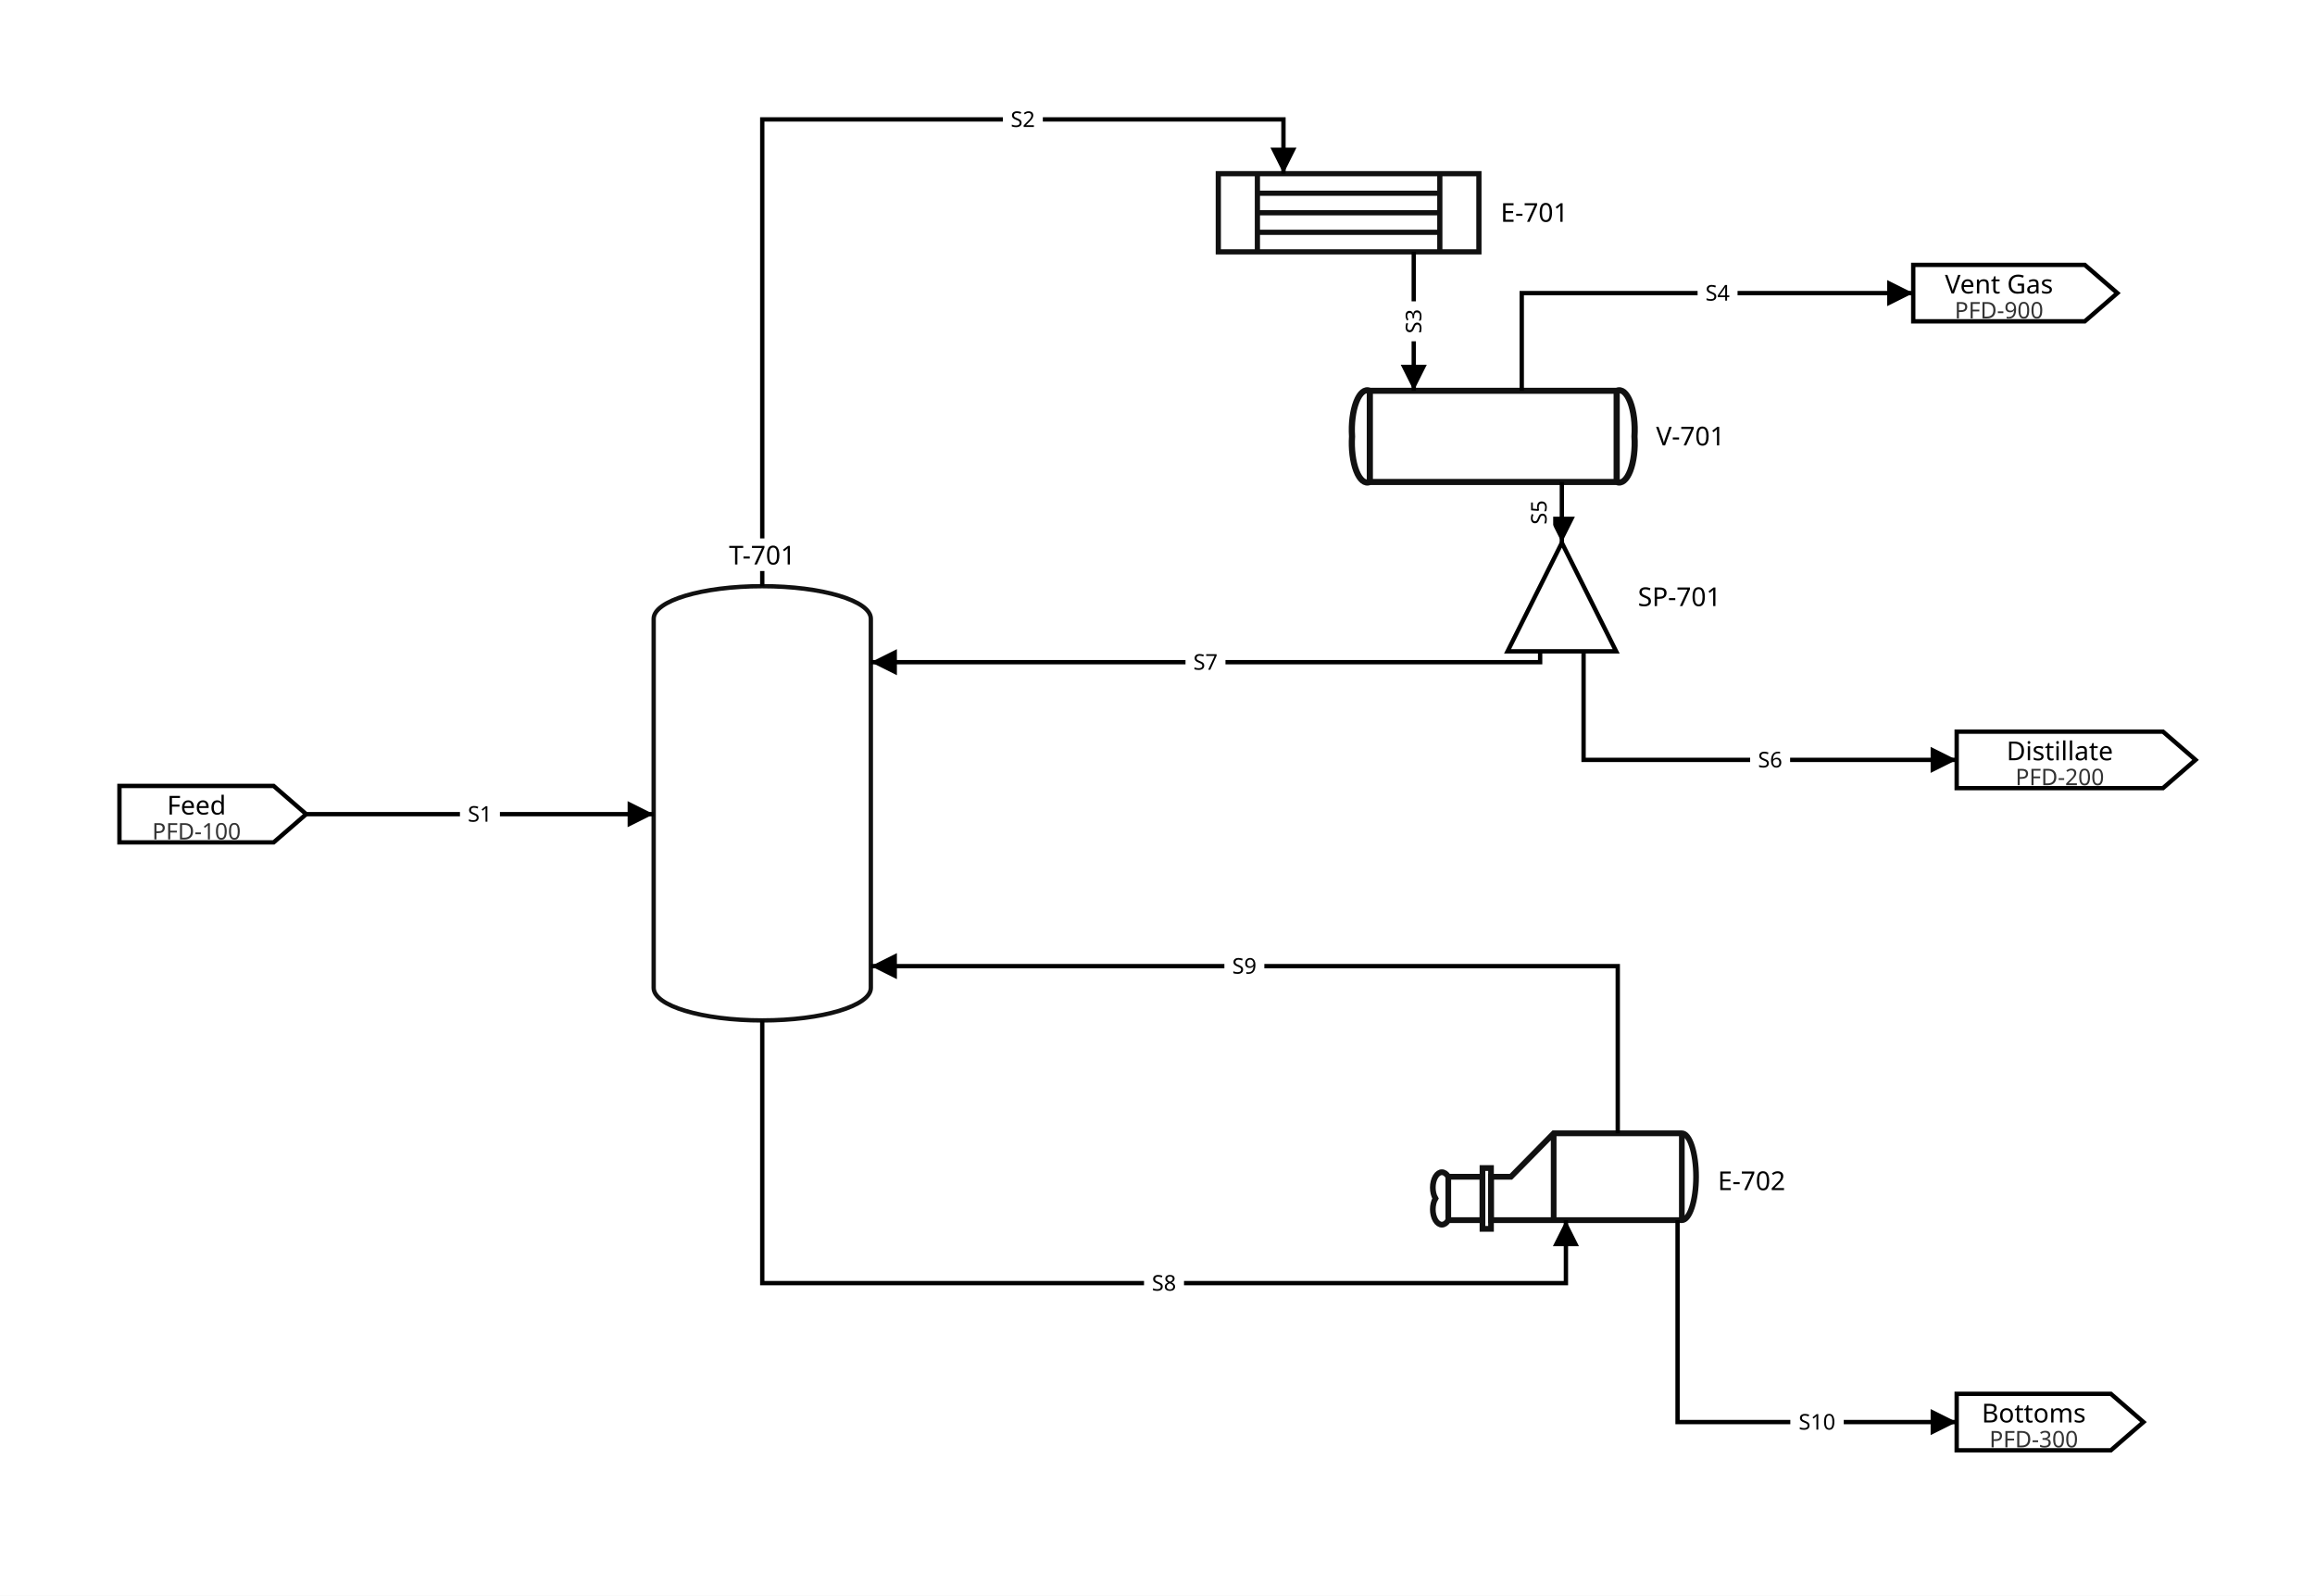
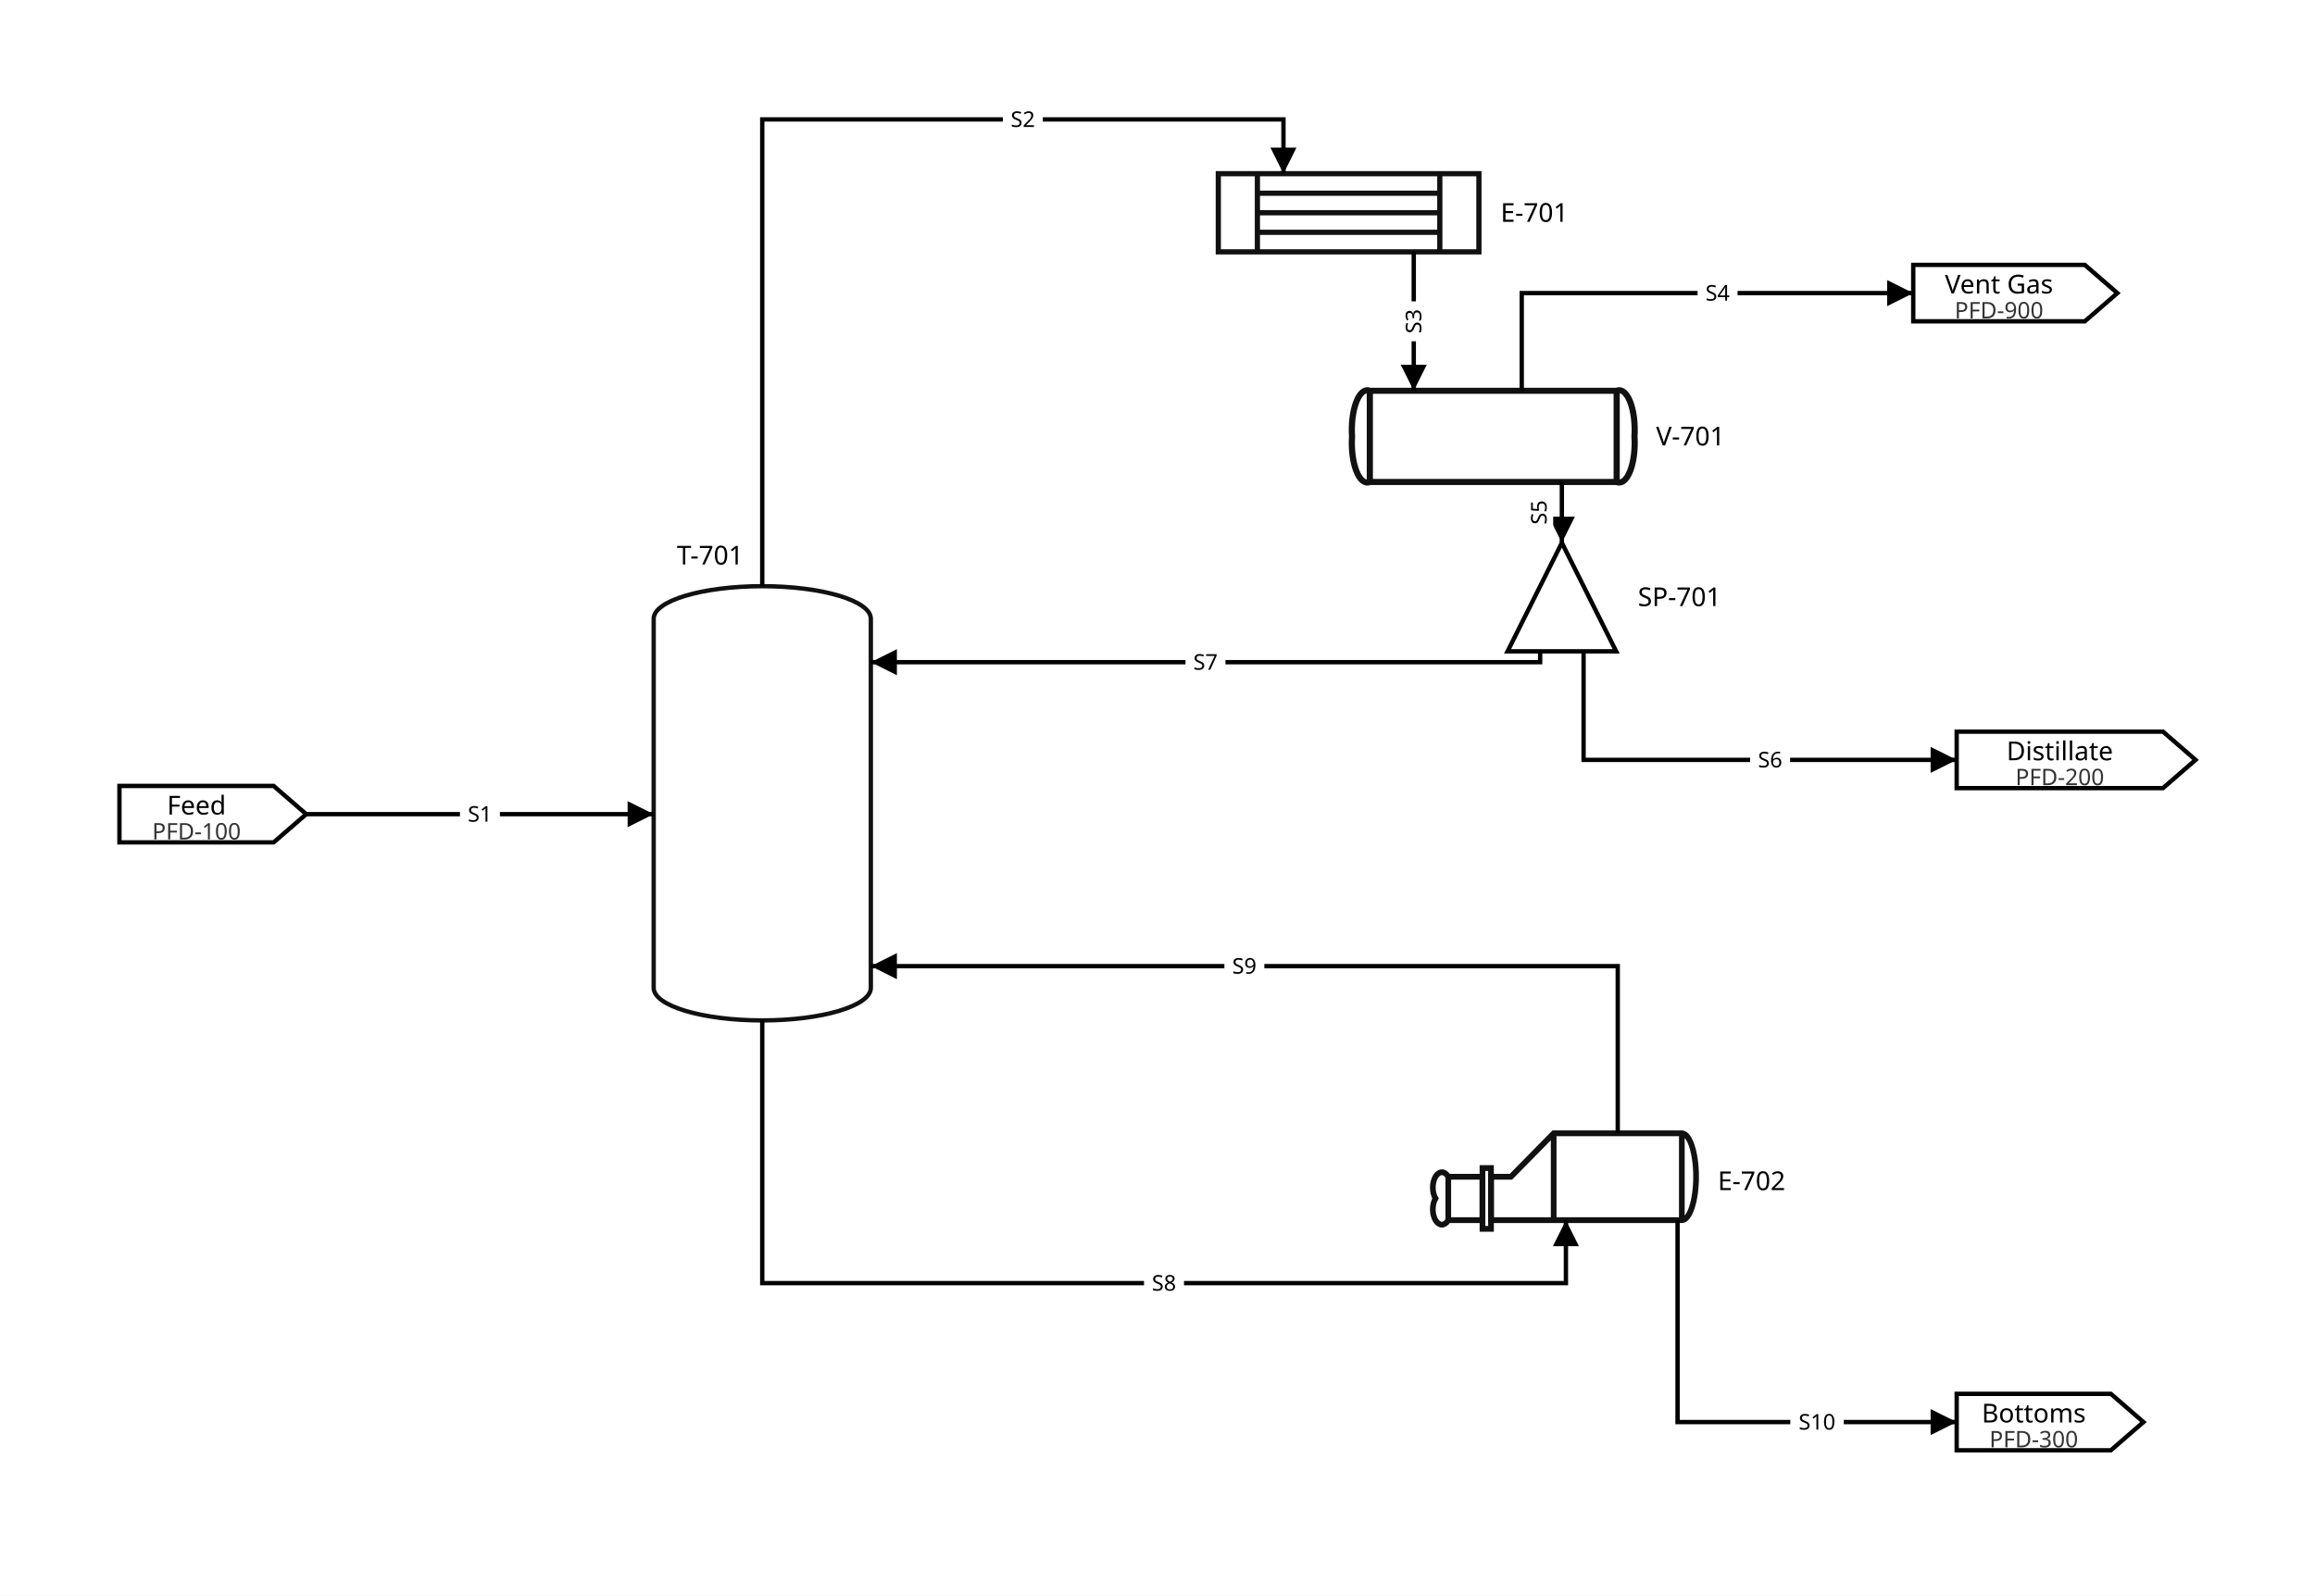
<svg xmlns="http://www.w3.org/2000/svg" width="1066" height="735" viewBox="-1.0 -10.0 1066.0 735.0">
  <rect x="-1.0" y="-10.0" width="1066.0" height="735.0" fill="white" />
  <defs>
    <marker id="arrow_black" viewBox="0 0 10 10" refX="10" refY="5" markerWidth="12" markerHeight="12" markerUnits="userSpaceOnUse" orient="auto-start-reverse">
      <path d="M 0 0 L 10 5 L 0 10 z" fill="black" />
    </marker>
    <symbol id="sym_column" viewBox="0 0 100.0 200.0" overflow="visible">
      <path d="M 0.0 15.0 A 50.0 15.0 0.0 0 1 50.0 0.0 A 50.0 15.0 0.0 0 1 100.0 15.0 L 100.0 185.0 A 50.0 15.0 0.0 0 1 50.0 200.0 A 50.0 15.0 0.0 0 1 0.0 185.0 Z" fill="none" stroke="#111" stroke-width="2.0" />
    </symbol>
    <symbol id="sym_hex_kettle" viewBox="0 0 91.5 33.0" preserveAspectRatio="none" overflow="visible">
      <path d="M 4.5 15.0 L 16.5 15.0 L 16.5 30.0 L 4.5 30.0 A 3.0 5.0 0.0 0 1 0.0 22.5 A 3.0 5.0 0.0 0 1 4.5 15.0 M 19.5 15.0 L 26.5 15.0 L 41.5 0.0 L 86.5 0.0 A 5.0 15.0 0.0 0 1 91.5 15.0 A 5.0 15.0 0.0 0 1 86.5 30.0 L 19.5 30.0 Z M 4.5 15.0 L 4.5 30.0 M 41.5 0.0 L 41.5 30.0 M 86.5 0.0 L 86.5 30.0" fill="none" stroke="#111" stroke-width="2.0" />
      <rect x="16.5" y="12.0" width="3.0" height="21.0" fill="none" stroke="#111" stroke-width="2.0" />
    </symbol>
    <symbol id="sym_hex_straight_tubes" viewBox="0 0 100.0 30.0" overflow="visible">
      <rect x="0.0" y="0.0" width="100.0" height="30.0" fill="none" stroke="#111" stroke-width="2.0" />
      <path d="M 15.0 0.0 L 15.0 30.0 M 85.0 0.0 L 85.0 30.0 M 85.0 7.5 L 15.0 7.5 M 85.0 15.0 L 15.0 15.0 M 85.0 22.5 L 15.0 22.5" fill="none" stroke="#111" stroke-width="2.0" />
    </symbol>
    <symbol id="sym_splitter" viewBox="0 0 50.0 50.0" overflow="visible">
      <polygon points="0,25 50,0 50,50" fill="none" stroke="black" stroke-width="2" />
    </symbol>
    <symbol id="sym_vessel_horizontal" viewBox="0 0 91.5 30.0" preserveAspectRatio="none" overflow="visible">
      <path d="M 5.77 30.0 L 85.77 30.0 A 5.0 13.0 0.0 0 0 91.539 15.0 A 5.0 13.0 0.0 0 0 85.77 0.0 L 5.77 0.0 A 5.0 13.0 0.0 0 0 0.001 15.0 A 5.0 13.0 0.0 0 0 5.77 30.0 Z M 5.77 0.0 L 5.77 30.0 M 85.77 0.0 L 85.77 30.0" fill="none" stroke="#111" stroke-width="2.0" />
    </symbol>
  </defs>
  <g id="units">
    <polygon points="54.0,352.0 125,352.0 140,365.0 125,378.0 54.0,378.0" fill="transparent" stroke="black" stroke-width="2" />
    <text x="89.5" y="361.0" font-family="sans-serif" font-size="12" text-anchor="middle" dominant-baseline="middle">Feed</text>
    <text x="89.5" y="373.0" font-family="sans-serif" font-size="10.5" text-anchor="middle" dominant-baseline="middle" fill="#333">PFD-100</text>
    <use href="#sym_column" x="300" y="260" width="100.0" height="200.0" />
    <use href="#sym_hex_straight_tubes" x="560" y="70" width="120" height="36" transform="translate(1240, 0) scale(-1, 1)" />
    <use href="#sym_vessel_horizontal" x="621.58" y="170" width="130" height="42" />
    <polygon points="880,112 959.0,112 974.0,125 959.0,138 880,138" fill="transparent" stroke="black" stroke-width="2" />
    <text x="919.5" y="121" font-family="sans-serif" font-size="12" text-anchor="middle" dominant-baseline="middle">Vent Gas</text>
    <text x="919.5" y="133" font-family="sans-serif" font-size="10.5" text-anchor="middle" dominant-baseline="middle" fill="#333">PFD-900</text>
    <use href="#sym_splitter" x="693.2" y="240" width="50.0" height="50.0" transform="rotate(90, 718.2, 265)" />
    <polygon points="900,327 995.0,327 1010.0,340 995.0,353 900,353" fill="transparent" stroke="black" stroke-width="2" />
    <text x="947.5" y="336" font-family="sans-serif" font-size="12" text-anchor="middle" dominant-baseline="middle">Distillate</text>
    <text x="947.5" y="348" font-family="sans-serif" font-size="10.5" text-anchor="middle" dominant-baseline="middle" fill="#333">PFD-200</text>
    <use href="#sym_hex_kettle" x="660" y="512" width="120" height="44" />
    <polygon points="900,632 971.0,632 986.0,645 971.0,658 900,658" fill="transparent" stroke="black" stroke-width="2" />
    <text x="935.5" y="641" font-family="sans-serif" font-size="12" text-anchor="middle" dominant-baseline="middle">Bottoms</text>
    <text x="935.5" y="653" font-family="sans-serif" font-size="10.5" text-anchor="middle" dominant-baseline="middle" fill="#333">PFD-300</text>
  </g>
  <g id="streams">
    <path d="M 140.0,365.0 L 300.0,365.0" fill="none" stroke="black" stroke-width="2" marker-end="url(#arrow_black)" />
    <path d="M 350.0,260.0 L 350.0,45.0 L 590.0,45.0 L 590.0,70.0" fill="none" stroke="black" stroke-width="2" marker-end="url(#arrow_black)" />
    <path d="M 650.0,106.0 L 650.0,170.0" fill="none" stroke="black" stroke-width="2" marker-end="url(#arrow_black)" />
    <path d="M 699.727,170.0 L 699.727,125.0 L 880,125.0" fill="none" stroke="black" stroke-width="2" marker-end="url(#arrow_black)" />
    <path d="M 718.197,212.0 L 718.197,240.0" fill="none" stroke="black" stroke-width="2" marker-end="url(#arrow_black)" />
    <path d="M 728.197,290.0 L 728.197,340.0 L 900,340.0" fill="none" stroke="black" stroke-width="2" marker-end="url(#arrow_black)" />
    <path d="M 708.197,290.0 L 708.197,295.0 L 400.0,295.0" fill="none" stroke="black" stroke-width="2" marker-end="url(#arrow_black)" />
    <path d="M 350.0,460.0 L 350.0,581.0 L 720.066,581.0 L 720.066,552.0" fill="none" stroke="black" stroke-width="2" marker-end="url(#arrow_black)" />
    <path d="M 743.934,512.0 L 743.934,435.0 L 400.0,435.0" fill="none" stroke="black" stroke-width="2" marker-end="url(#arrow_black)" />
    <path d="M 771.475,552.0 L 771.475,645.0 L 900,645.0" fill="none" stroke="black" stroke-width="2" marker-end="url(#arrow_black)" />
    <rect x="210.8" y="358.5" width="18.4" height="13.0" fill="white" />
    <text x="220.0" y="365.0" font-family="sans-serif" font-size="10" text-anchor="middle" dominant-baseline="middle" fill="black">S1</text>
    <rect x="460.8" y="38.5" width="18.4" height="13.0" fill="white" />
    <text x="470.0" y="45.0" font-family="sans-serif" font-size="10" text-anchor="middle" dominant-baseline="middle" fill="black">S2</text>
    <rect x="643.5" y="128.8" width="13.0" height="18.4" fill="white" />
    <text x="650.0" y="138.0" font-family="sans-serif" font-size="10" text-anchor="middle" dominant-baseline="middle" fill="black" transform="rotate(-90, 650.0, 138.0)">S3</text>
    <rect x="780.7" y="118.5" width="18.4" height="13.0" fill="white" />
    <text x="789.9" y="125.0" font-family="sans-serif" font-size="10" text-anchor="middle" dominant-baseline="middle" fill="black">S4</text>
    <rect x="701.2" y="216.8" width="13.0" height="18.4" fill="white" />
    <text x="707.7" y="226.0" font-family="sans-serif" font-size="10" text-anchor="middle" dominant-baseline="middle" fill="black" transform="rotate(-90, 707.7, 226.0)">S5</text>
    <rect x="804.9" y="333.5" width="18.4" height="13.0" fill="white" />
    <text x="814.1" y="340.0" font-family="sans-serif" font-size="10" text-anchor="middle" dominant-baseline="middle" fill="black">S6</text>
    <rect x="544.9" y="288.5" width="18.4" height="13.0" fill="white" />
    <text x="554.1" y="295.0" font-family="sans-serif" font-size="10" text-anchor="middle" dominant-baseline="middle" fill="black">S7</text>
    <rect x="525.8" y="574.5" width="18.4" height="13.0" fill="white" />
    <text x="535.0" y="581.0" font-family="sans-serif" font-size="10" text-anchor="middle" dominant-baseline="middle" fill="black">S8</text>
    <rect x="562.8" y="428.5" width="18.4" height="13.0" fill="white" />
    <text x="572.0" y="435.0" font-family="sans-serif" font-size="10" text-anchor="middle" dominant-baseline="middle" fill="black">S9</text>
    <rect x="823.4" y="638.5" width="24.6" height="13.0" fill="white" />
    <text x="835.7" y="645.0" font-family="sans-serif" font-size="10" text-anchor="middle" dominant-baseline="middle" fill="black">S10</text>
  </g>
  <g id="unit_labels">
-     <rect x="329.5" y="238.0" width="41.0" height="15.0" fill="white" />
-     <text x="350.0" y="250" font-family="sans-serif" font-size="12" text-anchor="middle" dominant-baseline="baseline">T-701</text>
+     <rect x="305.5" y="238.0" width="41.0" height="15.0" fill="white" />
+     <text x="326.0" y="250" font-family="sans-serif" font-size="12" text-anchor="middle" dominant-baseline="baseline">T-701</text>
    <rect x="690.0" y="80.5" width="41.0" height="15.0" fill="white" />
    <text x="690" y="88.0" font-family="sans-serif" font-size="12" text-anchor="start" dominant-baseline="middle">E-701</text>
    <rect x="761.6" y="183.5" width="41.0" height="15.0" fill="white" />
    <text x="761.585" y="191.0" font-family="sans-serif" font-size="12" text-anchor="start" dominant-baseline="middle">V-701</text>
    <rect x="753.2" y="257.5" width="47.6" height="15.0" fill="white" />
    <text x="753.197" y="265.0" font-family="sans-serif" font-size="12" text-anchor="start" dominant-baseline="middle">SP-701</text>
    <rect x="790.0" y="526.5" width="41.0" height="15.0" fill="white" />
    <text x="790" y="534.0" font-family="sans-serif" font-size="12" text-anchor="start" dominant-baseline="middle">E-702</text>
  </g>
</svg>
